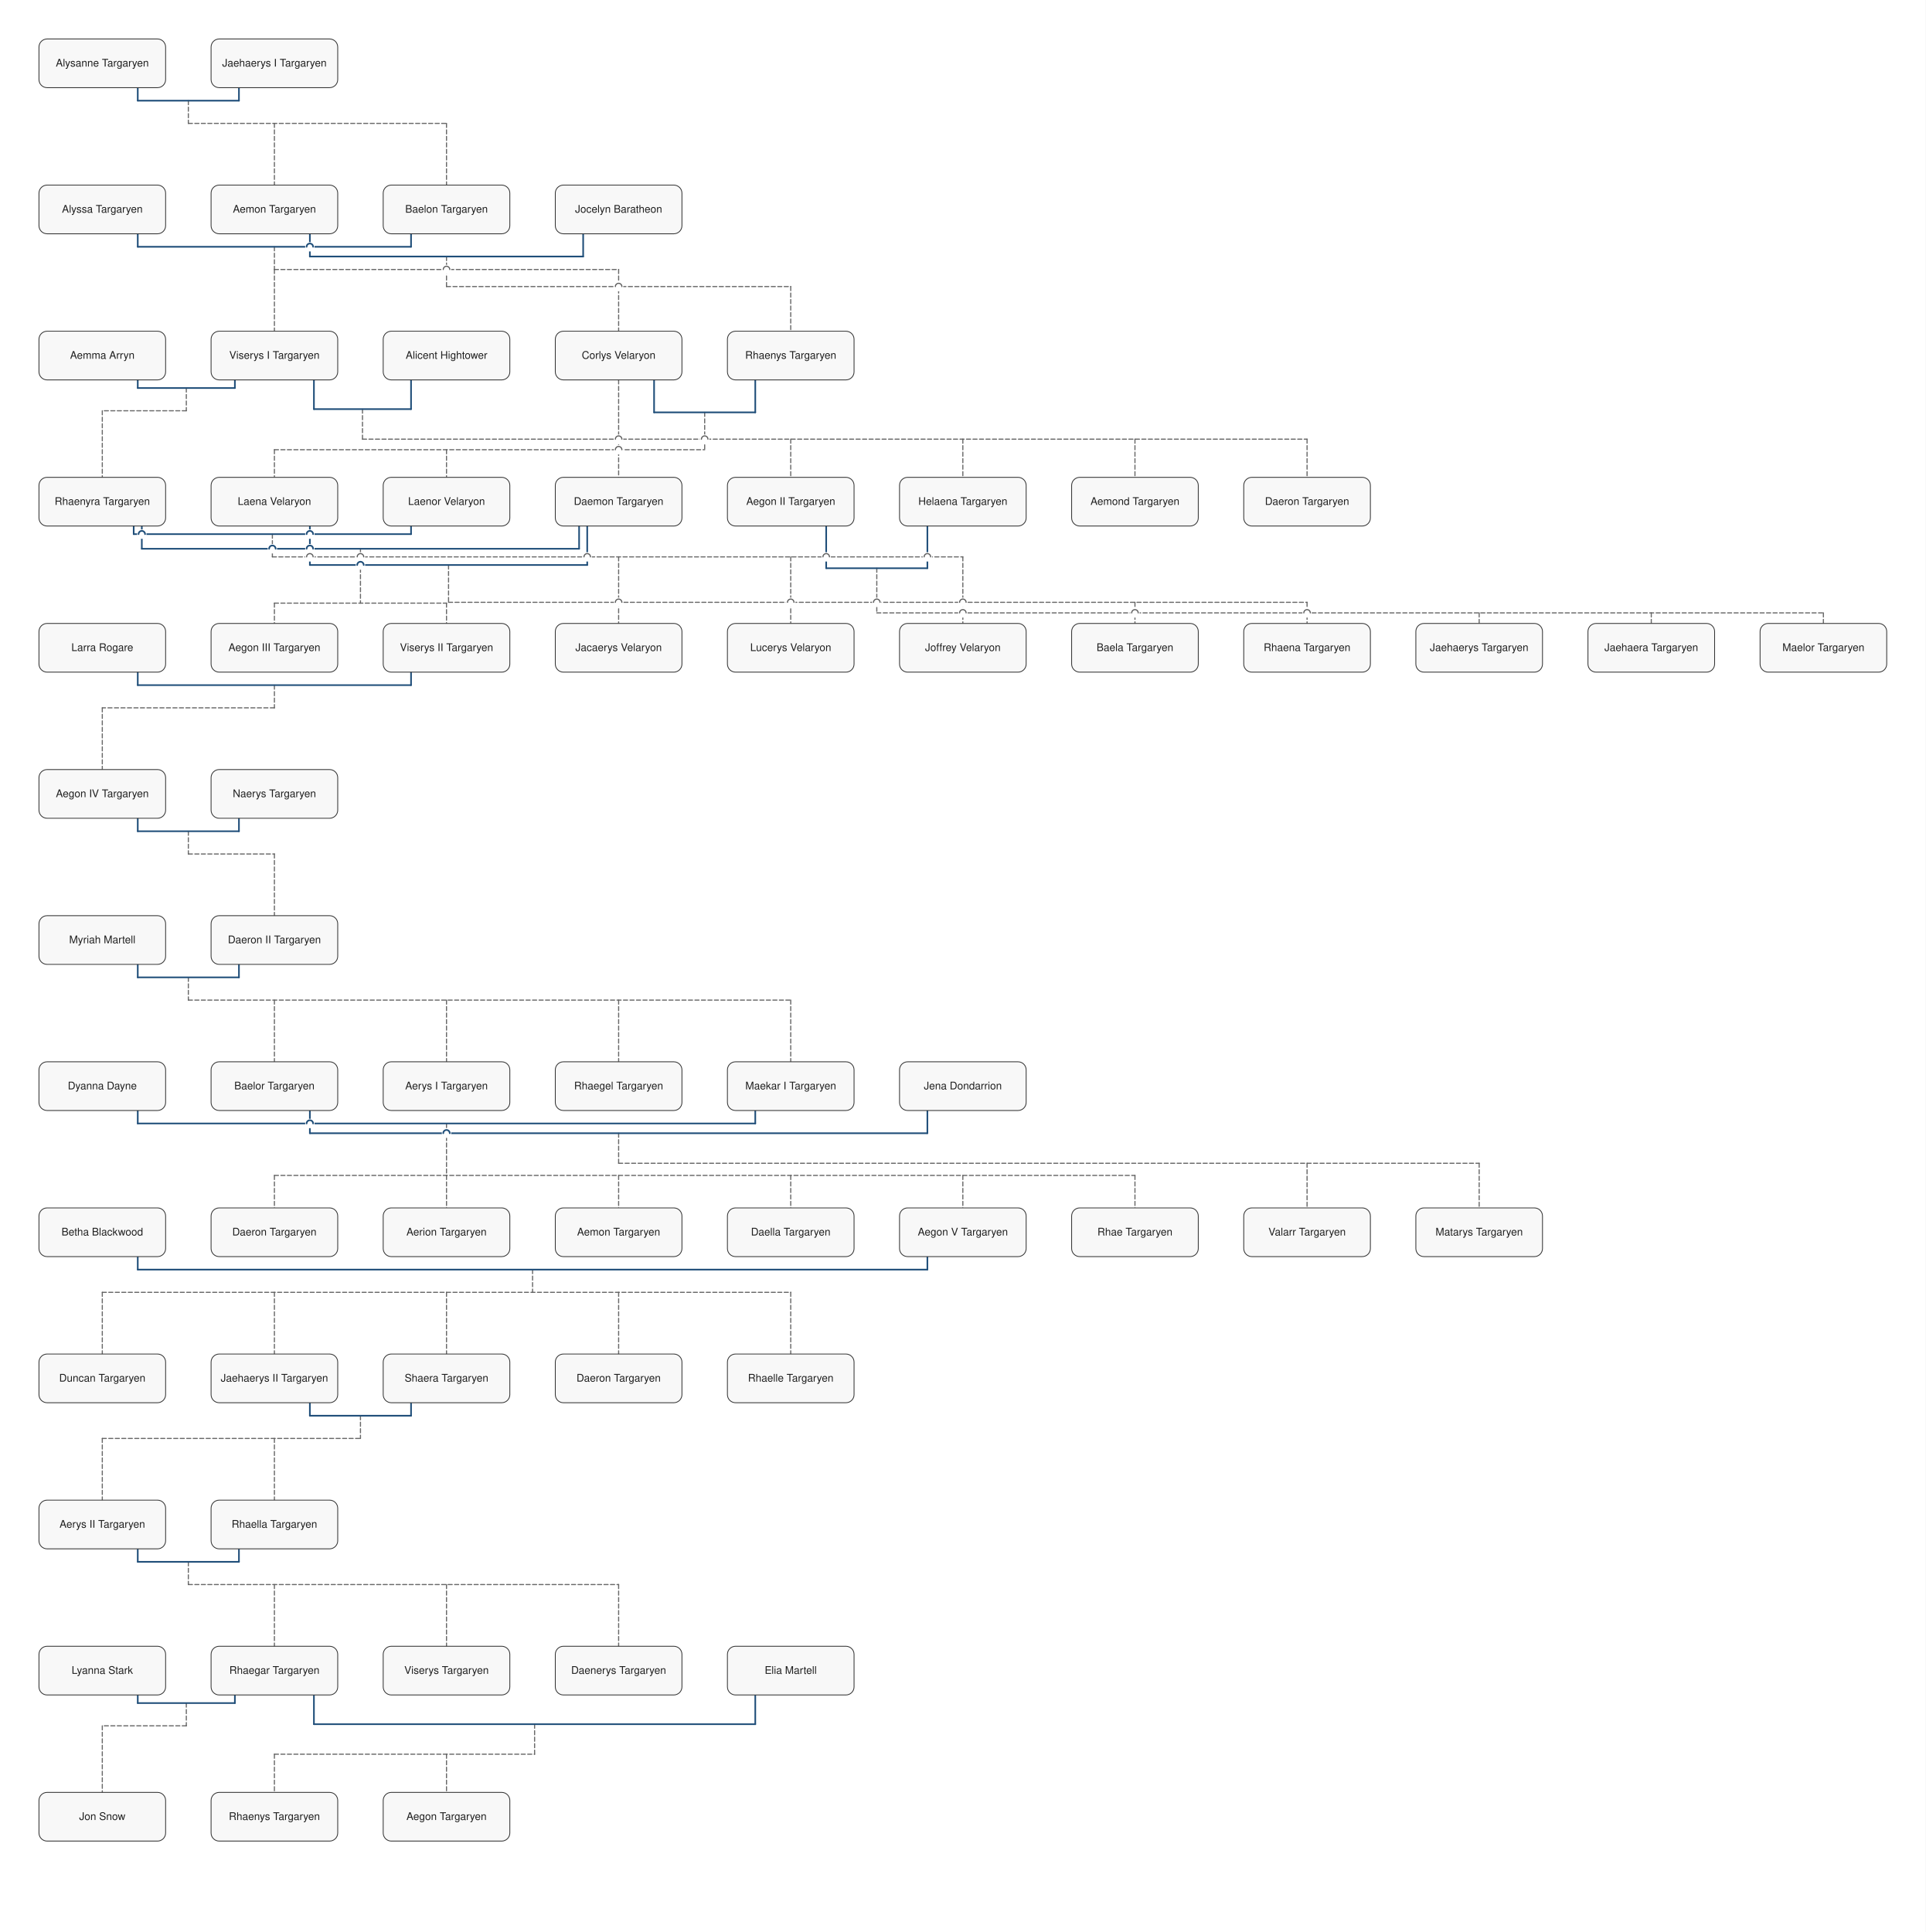
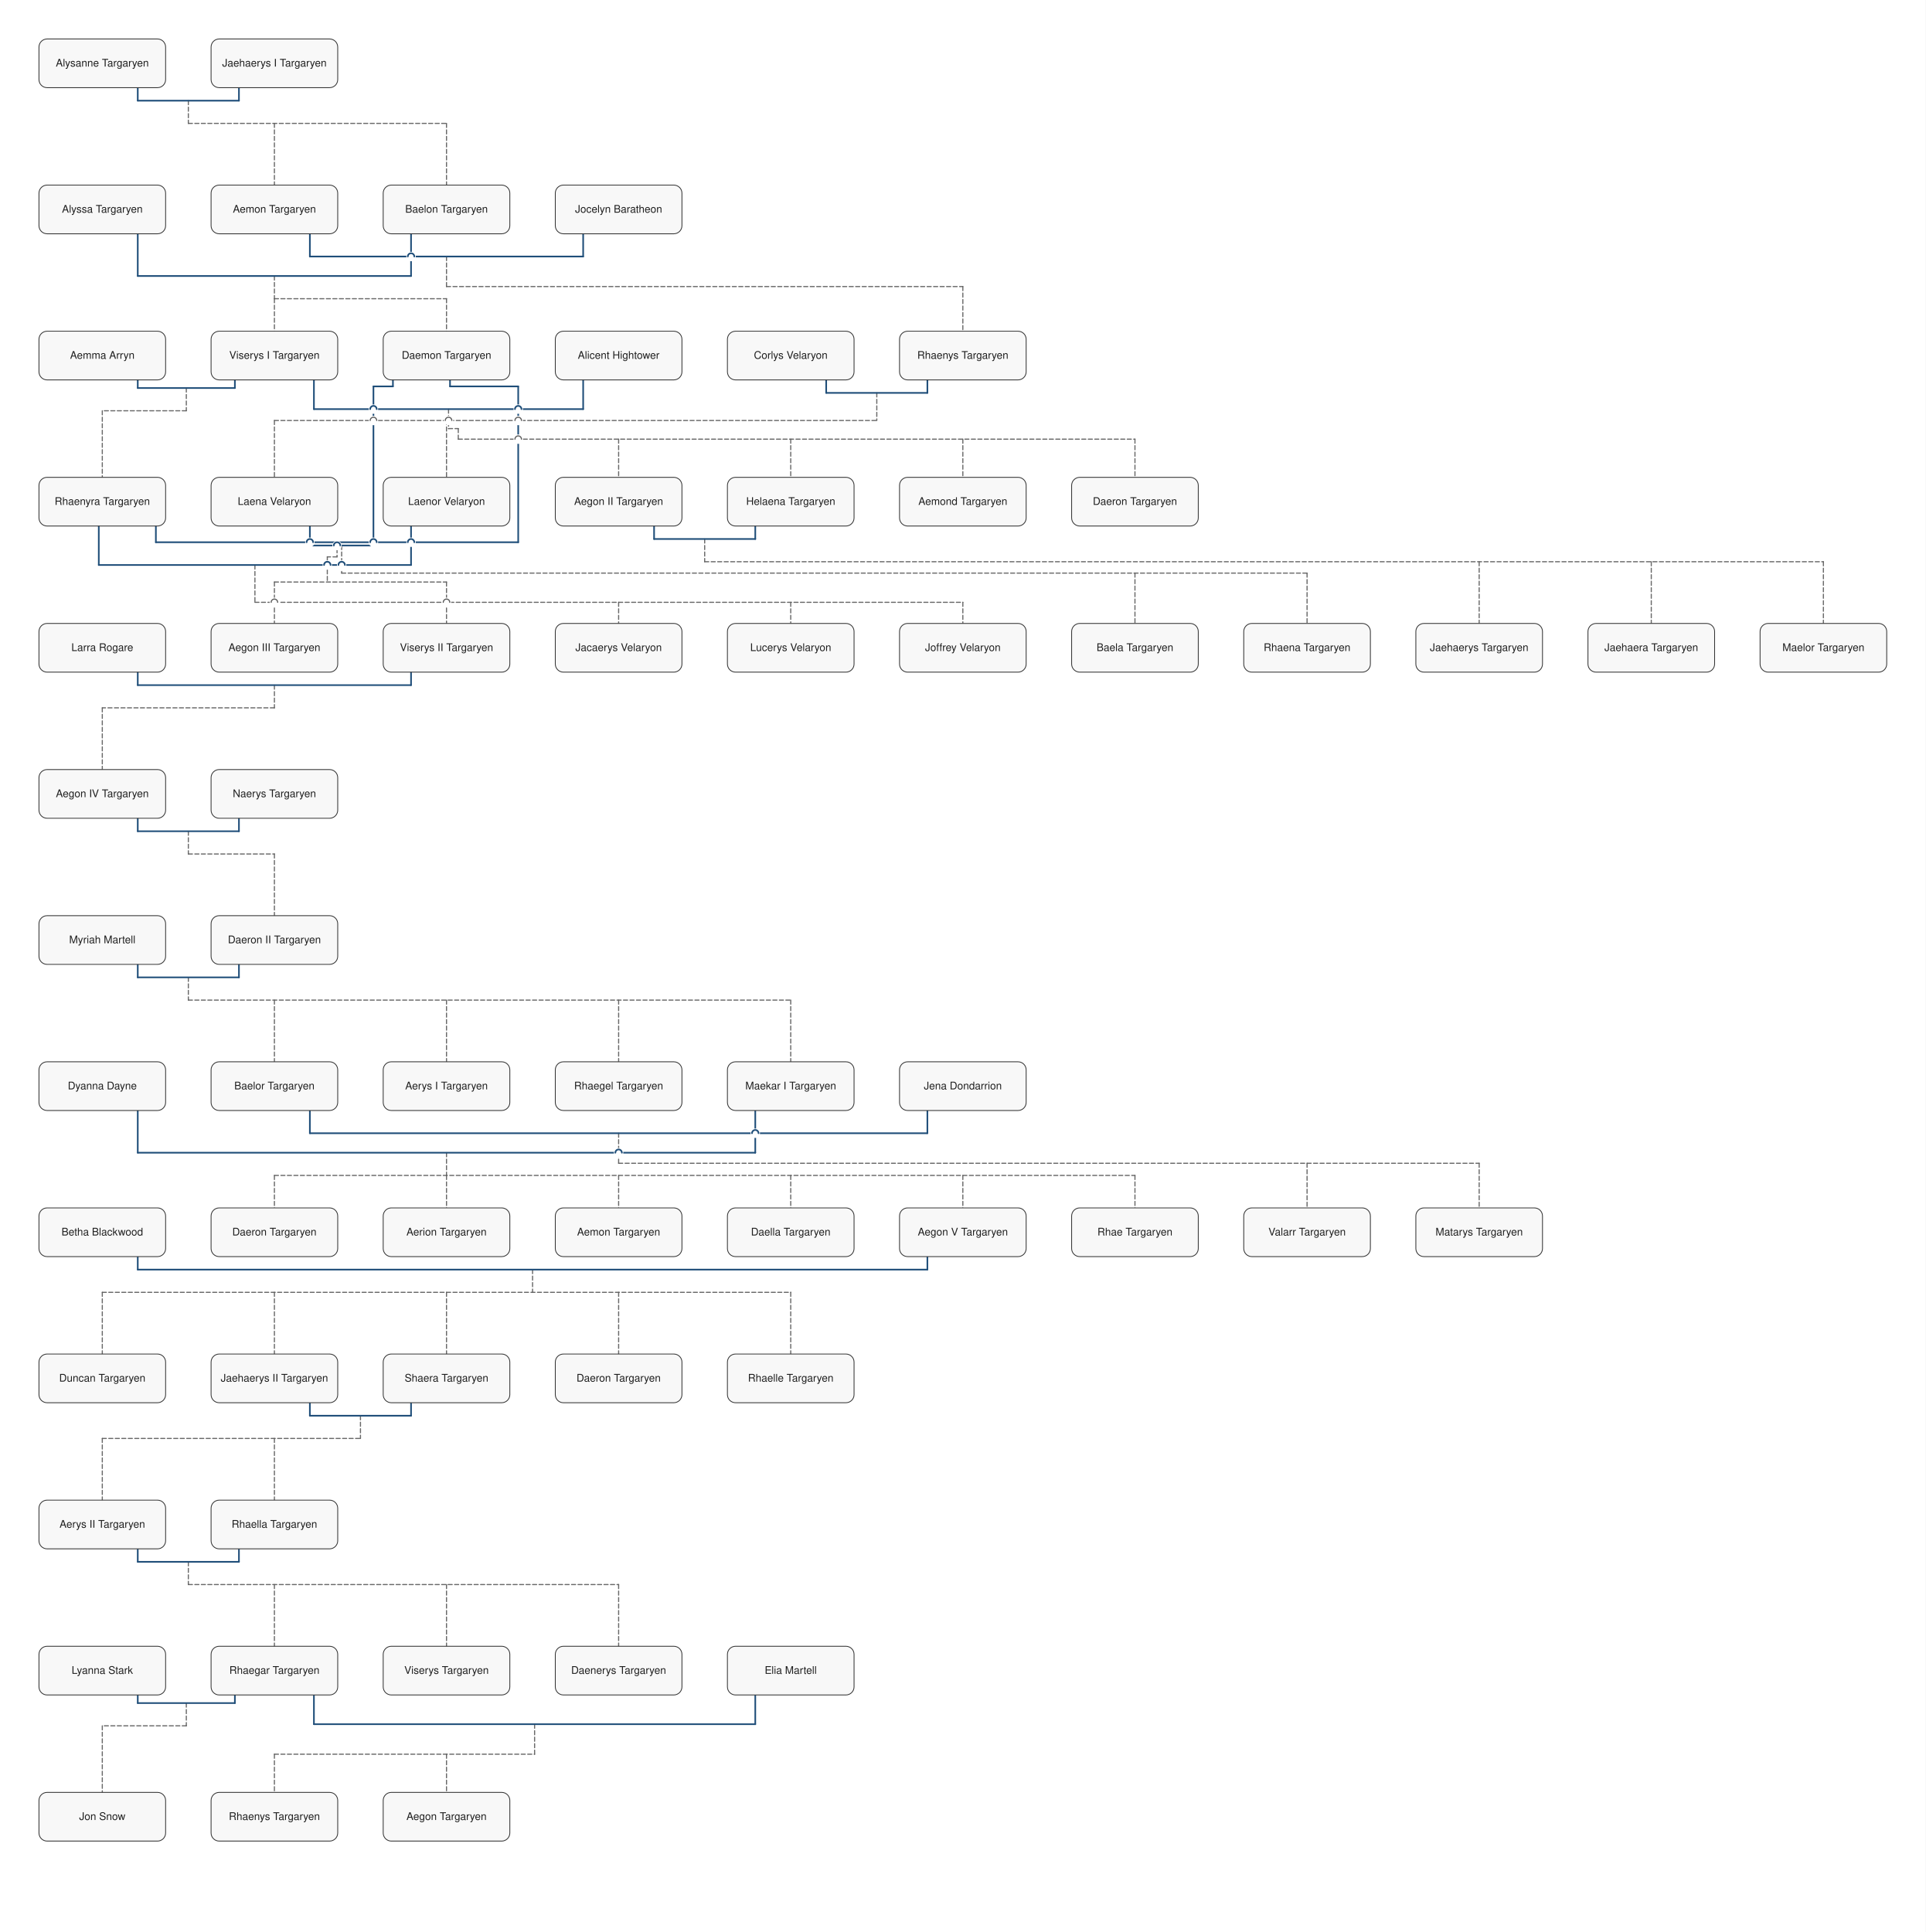
<svg xmlns="http://www.w3.org/2000/svg" width="2372" height="2380" viewBox="0 0 2372 2380" shape-rendering="geometricPrecision">
  <rect x="0" y="0" width="2372" height="2380" fill="#ffffff" />
  <g id="child-edge-halos" stroke="#ffffff" stroke-width="4.2" fill="none" stroke-linecap="round" stroke-linejoin="round">
    <line x1="550.00" y1="316.00" x2="550.00" y2="353.00" />
-     <line x1="550.00" y1="353.00" x2="974.00" y2="353.00" />
-     <line x1="974.00" y1="353.00" x2="974.00" y2="408.00" />
-     <line x1="338.00" y1="304.00" x2="338.00" y2="332.00" />
-     <line x1="338.00" y1="332.00" x2="762.00" y2="332.00" />
-     <line x1="338.00" y1="332.00" x2="338.00" y2="408.00" />
-     <line x1="762.00" y1="332.00" x2="762.00" y2="588.00" />
+     <line x1="550.00" y1="353.00" x2="1186.00" y2="353.00" />
+     <line x1="1186.00" y1="353.00" x2="1186.00" y2="408.00" />
+     <line x1="338.00" y1="340.00" x2="338.00" y2="368.00" />
+     <line x1="338.00" y1="368.00" x2="550.00" y2="368.00" />
+     <line x1="338.00" y1="368.00" x2="338.00" y2="408.00" />
+     <line x1="550.00" y1="368.00" x2="550.00" y2="408.00" />
    <line x1="232.00" y1="124.00" x2="232.00" y2="152.00" />
    <line x1="232.00" y1="152.00" x2="550.00" y2="152.00" />
    <line x1="338.00" y1="152.00" x2="338.00" y2="228.00" />
    <line x1="550.00" y1="152.00" x2="550.00" y2="228.00" />
-     <line x1="868.00" y1="508.00" x2="868.00" y2="554.00" />
-     <line x1="338.00" y1="554.00" x2="868.00" y2="554.00" />
-     <line x1="338.00" y1="554.00" x2="338.00" y2="588.00" />
-     <line x1="550.00" y1="554.00" x2="550.00" y2="588.00" />
+     <line x1="1080.00" y1="484.00" x2="1080.00" y2="518.00" />
+     <line x1="338.00" y1="518.00" x2="1080.00" y2="518.00" />
+     <line x1="338.00" y1="518.00" x2="338.00" y2="588.00" />
+     <line x1="550.00" y1="518.00" x2="550.00" y2="588.00" />
    <line x1="232.00" y1="1024.00" x2="232.00" y2="1052.00" />
    <line x1="232.00" y1="1052.00" x2="338.00" y2="1052.00" />
    <line x1="338.00" y1="1052.00" x2="338.00" y2="1128.00" />
-     <line x1="1080.00" y1="700.00" x2="1080.00" y2="755.00" />
-     <line x1="1080.00" y1="755.00" x2="2246.00" y2="755.00" />
-     <line x1="1822.00" y1="755.00" x2="1822.00" y2="768.00" />
-     <line x1="2034.00" y1="755.00" x2="2034.00" y2="768.00" />
-     <line x1="2246.00" y1="755.00" x2="2246.00" y2="768.00" />
-     <line x1="552.50" y1="696.00" x2="552.50" y2="742.00" />
-     <line x1="552.50" y1="742.00" x2="1610.00" y2="742.00" />
-     <line x1="1398.00" y1="742.00" x2="1398.00" y2="768.00" />
-     <line x1="1610.00" y1="742.00" x2="1610.00" y2="768.00" />
-     <line x1="444.00" y1="676.00" x2="444.00" y2="743.00" />
-     <line x1="338.00" y1="743.00" x2="550.00" y2="743.00" />
-     <line x1="338.00" y1="743.00" x2="338.00" y2="768.00" />
-     <line x1="550.00" y1="743.00" x2="550.00" y2="768.00" />
-     <line x1="335.50" y1="658.00" x2="335.50" y2="686.00" />
-     <line x1="335.50" y1="686.00" x2="1186.00" y2="686.00" />
-     <line x1="762.00" y1="686.00" x2="762.00" y2="768.00" />
-     <line x1="974.00" y1="686.00" x2="974.00" y2="768.00" />
-     <line x1="1186.00" y1="686.00" x2="1186.00" y2="768.00" />
+     <line x1="868.00" y1="664.00" x2="868.00" y2="692.00" />
+     <line x1="868.00" y1="692.00" x2="2246.00" y2="692.00" />
+     <line x1="1822.00" y1="692.00" x2="1822.00" y2="768.00" />
+     <line x1="2034.00" y1="692.00" x2="2034.00" y2="768.00" />
+     <line x1="2246.00" y1="692.00" x2="2246.00" y2="768.00" />
+     <line x1="420.84" y1="672.00" x2="420.84" y2="706.00" />
+     <line x1="420.84" y1="706.00" x2="1610.00" y2="706.00" />
+     <line x1="1398.00" y1="706.00" x2="1398.00" y2="768.00" />
+     <line x1="1610.00" y1="706.00" x2="1610.00" y2="768.00" />
+     <line x1="415.16" y1="668.00" x2="415.16" y2="686.00" />
+     <line x1="415.16" y1="686.00" x2="403.16" y2="686.00" />
+     <line x1="403.16" y1="686.00" x2="403.16" y2="717.00" />
+     <line x1="338.00" y1="717.00" x2="550.00" y2="717.00" />
+     <line x1="338.00" y1="717.00" x2="338.00" y2="768.00" />
+     <line x1="550.00" y1="717.00" x2="550.00" y2="768.00" />
+     <line x1="314.00" y1="696.00" x2="314.00" y2="742.00" />
+     <line x1="314.00" y1="742.00" x2="1186.00" y2="742.00" />
+     <line x1="762.00" y1="742.00" x2="762.00" y2="768.00" />
+     <line x1="974.00" y1="742.00" x2="974.00" y2="768.00" />
+     <line x1="1186.00" y1="742.00" x2="1186.00" y2="768.00" />
    <line x1="338.00" y1="844.00" x2="338.00" y2="872.00" />
    <line x1="338.00" y1="872.00" x2="126.00" y2="872.00" />
    <line x1="126.00" y1="872.00" x2="126.00" y2="948.00" />
    <line x1="229.50" y1="478.00" x2="229.50" y2="506.00" />
    <line x1="229.50" y1="506.00" x2="126.00" y2="506.00" />
    <line x1="126.00" y1="506.00" x2="126.00" y2="588.00" />
-     <line x1="446.50" y1="504.00" x2="446.50" y2="541.00" />
-     <line x1="446.50" y1="541.00" x2="1610.00" y2="541.00" />
+     <line x1="552.50" y1="504.00" x2="552.50" y2="528.00" />
+     <line x1="552.50" y1="528.00" x2="564.50" y2="528.00" />
+     <line x1="564.50" y1="528.00" x2="564.50" y2="541.00" />
+     <line x1="564.50" y1="541.00" x2="1398.00" y2="541.00" />
+     <line x1="762.00" y1="541.00" x2="762.00" y2="588.00" />
    <line x1="974.00" y1="541.00" x2="974.00" y2="588.00" />
    <line x1="1186.00" y1="541.00" x2="1186.00" y2="588.00" />
    <line x1="1398.00" y1="541.00" x2="1398.00" y2="588.00" />
-     <line x1="1610.00" y1="541.00" x2="1610.00" y2="588.00" />
    <line x1="656.00" y1="1564.00" x2="656.00" y2="1592.00" />
    <line x1="126.00" y1="1592.00" x2="974.00" y2="1592.00" />
    <line x1="126.00" y1="1592.00" x2="126.00" y2="1668.00" />
    <line x1="338.00" y1="1592.00" x2="338.00" y2="1668.00" />
    <line x1="550.00" y1="1592.00" x2="550.00" y2="1668.00" />
    <line x1="762.00" y1="1592.00" x2="762.00" y2="1668.00" />
    <line x1="974.00" y1="1592.00" x2="974.00" y2="1668.00" />
    <line x1="762.00" y1="1396.00" x2="762.00" y2="1433.00" />
    <line x1="762.00" y1="1433.00" x2="1822.00" y2="1433.00" />
    <line x1="1610.00" y1="1433.00" x2="1610.00" y2="1488.00" />
    <line x1="1822.00" y1="1433.00" x2="1822.00" y2="1488.00" />
    <line x1="232.00" y1="1204.00" x2="232.00" y2="1232.00" />
    <line x1="232.00" y1="1232.00" x2="974.00" y2="1232.00" />
    <line x1="338.00" y1="1232.00" x2="338.00" y2="1308.00" />
    <line x1="550.00" y1="1232.00" x2="550.00" y2="1308.00" />
    <line x1="762.00" y1="1232.00" x2="762.00" y2="1308.00" />
    <line x1="974.00" y1="1232.00" x2="974.00" y2="1308.00" />
-     <line x1="550.00" y1="1384.00" x2="550.00" y2="1448.00" />
+     <line x1="550.00" y1="1420.00" x2="550.00" y2="1448.00" />
    <line x1="338.00" y1="1448.00" x2="1398.00" y2="1448.00" />
    <line x1="338.00" y1="1448.00" x2="338.00" y2="1488.00" />
    <line x1="550.00" y1="1448.00" x2="550.00" y2="1488.00" />
    <line x1="762.00" y1="1448.00" x2="762.00" y2="1488.00" />
    <line x1="974.00" y1="1448.00" x2="974.00" y2="1488.00" />
    <line x1="1186.00" y1="1448.00" x2="1186.00" y2="1488.00" />
    <line x1="1398.00" y1="1448.00" x2="1398.00" y2="1488.00" />
    <line x1="232.00" y1="1924.00" x2="232.00" y2="1952.00" />
    <line x1="232.00" y1="1952.00" x2="762.00" y2="1952.00" />
    <line x1="338.00" y1="1952.00" x2="338.00" y2="2028.00" />
    <line x1="550.00" y1="1952.00" x2="550.00" y2="2028.00" />
    <line x1="762.00" y1="1952.00" x2="762.00" y2="2028.00" />
    <line x1="444.00" y1="1744.00" x2="444.00" y2="1772.00" />
    <line x1="126.00" y1="1772.00" x2="444.00" y2="1772.00" />
    <line x1="126.00" y1="1772.00" x2="126.00" y2="1848.00" />
    <line x1="338.00" y1="1772.00" x2="338.00" y2="1848.00" />
    <line x1="658.50" y1="2124.00" x2="658.50" y2="2161.00" />
    <line x1="338.00" y1="2161.00" x2="658.50" y2="2161.00" />
    <line x1="338.00" y1="2161.00" x2="338.00" y2="2208.00" />
    <line x1="550.00" y1="2161.00" x2="550.00" y2="2208.00" />
    <line x1="229.50" y1="2098.00" x2="229.50" y2="2126.00" />
    <line x1="229.50" y1="2126.00" x2="126.00" y2="2126.00" />
    <line x1="126.00" y1="2126.00" x2="126.00" y2="2208.00" />
  </g>
  <g id="child-edges" stroke="#5d5d5d" stroke-width="1.4" stroke-dasharray="5 3" fill="none" stroke-linecap="round" stroke-linejoin="round" stroke-opacity="0.92">
    <line x1="550.00" y1="316.00" x2="550.00" y2="353.00" />
-     <line x1="550.00" y1="353.00" x2="974.00" y2="353.00" />
-     <line x1="974.00" y1="353.00" x2="974.00" y2="408.00" />
-     <line x1="338.00" y1="304.00" x2="338.00" y2="332.00" />
-     <line x1="338.00" y1="332.00" x2="762.00" y2="332.00" />
-     <line x1="338.00" y1="332.00" x2="338.00" y2="408.00" />
-     <line x1="762.00" y1="332.00" x2="762.00" y2="588.00" />
+     <line x1="550.00" y1="353.00" x2="1186.00" y2="353.00" />
+     <line x1="1186.00" y1="353.00" x2="1186.00" y2="408.00" />
+     <line x1="338.00" y1="340.00" x2="338.00" y2="368.00" />
+     <line x1="338.00" y1="368.00" x2="550.00" y2="368.00" />
+     <line x1="338.00" y1="368.00" x2="338.00" y2="408.00" />
+     <line x1="550.00" y1="368.00" x2="550.00" y2="408.00" />
    <line x1="232.00" y1="124.00" x2="232.00" y2="152.00" />
    <line x1="232.00" y1="152.00" x2="550.00" y2="152.00" />
    <line x1="338.00" y1="152.00" x2="338.00" y2="228.00" />
    <line x1="550.00" y1="152.00" x2="550.00" y2="228.00" />
-     <line x1="868.00" y1="508.00" x2="868.00" y2="554.00" />
-     <line x1="338.00" y1="554.00" x2="868.00" y2="554.00" />
-     <line x1="338.00" y1="554.00" x2="338.00" y2="588.00" />
-     <line x1="550.00" y1="554.00" x2="550.00" y2="588.00" />
+     <line x1="1080.00" y1="484.00" x2="1080.00" y2="518.00" />
+     <line x1="338.00" y1="518.00" x2="1080.00" y2="518.00" />
+     <line x1="338.00" y1="518.00" x2="338.00" y2="588.00" />
+     <line x1="550.00" y1="518.00" x2="550.00" y2="588.00" />
    <line x1="232.00" y1="1024.00" x2="232.00" y2="1052.00" />
    <line x1="232.00" y1="1052.00" x2="338.00" y2="1052.00" />
    <line x1="338.00" y1="1052.00" x2="338.00" y2="1128.00" />
-     <line x1="1080.00" y1="700.00" x2="1080.00" y2="755.00" />
-     <line x1="1080.00" y1="755.00" x2="2246.00" y2="755.00" />
-     <line x1="1822.00" y1="755.00" x2="1822.00" y2="768.00" />
-     <line x1="2034.00" y1="755.00" x2="2034.00" y2="768.00" />
-     <line x1="2246.00" y1="755.00" x2="2246.00" y2="768.00" />
-     <line x1="552.50" y1="696.00" x2="552.50" y2="742.00" />
-     <line x1="552.50" y1="742.00" x2="1610.00" y2="742.00" />
-     <line x1="1398.00" y1="742.00" x2="1398.00" y2="768.00" />
-     <line x1="1610.00" y1="742.00" x2="1610.00" y2="768.00" />
-     <line x1="444.00" y1="676.00" x2="444.00" y2="743.00" />
-     <line x1="338.00" y1="743.00" x2="550.00" y2="743.00" />
-     <line x1="338.00" y1="743.00" x2="338.00" y2="768.00" />
-     <line x1="550.00" y1="743.00" x2="550.00" y2="768.00" />
-     <line x1="335.50" y1="658.00" x2="335.50" y2="686.00" />
-     <line x1="335.50" y1="686.00" x2="1186.00" y2="686.00" />
-     <line x1="762.00" y1="686.00" x2="762.00" y2="768.00" />
-     <line x1="974.00" y1="686.00" x2="974.00" y2="768.00" />
-     <line x1="1186.00" y1="686.00" x2="1186.00" y2="768.00" />
+     <line x1="868.00" y1="664.00" x2="868.00" y2="692.00" />
+     <line x1="868.00" y1="692.00" x2="2246.00" y2="692.00" />
+     <line x1="1822.00" y1="692.00" x2="1822.00" y2="768.00" />
+     <line x1="2034.00" y1="692.00" x2="2034.00" y2="768.00" />
+     <line x1="2246.00" y1="692.00" x2="2246.00" y2="768.00" />
+     <line x1="420.84" y1="672.00" x2="420.84" y2="706.00" />
+     <line x1="420.84" y1="706.00" x2="1610.00" y2="706.00" />
+     <line x1="1398.00" y1="706.00" x2="1398.00" y2="768.00" />
+     <line x1="1610.00" y1="706.00" x2="1610.00" y2="768.00" />
+     <line x1="415.16" y1="668.00" x2="415.16" y2="686.00" />
+     <line x1="415.16" y1="686.00" x2="403.16" y2="686.00" />
+     <line x1="403.16" y1="686.00" x2="403.16" y2="717.00" />
+     <line x1="338.00" y1="717.00" x2="550.00" y2="717.00" />
+     <line x1="338.00" y1="717.00" x2="338.00" y2="768.00" />
+     <line x1="550.00" y1="717.00" x2="550.00" y2="768.00" />
+     <line x1="314.00" y1="696.00" x2="314.00" y2="742.00" />
+     <line x1="314.00" y1="742.00" x2="1186.00" y2="742.00" />
+     <line x1="762.00" y1="742.00" x2="762.00" y2="768.00" />
+     <line x1="974.00" y1="742.00" x2="974.00" y2="768.00" />
+     <line x1="1186.00" y1="742.00" x2="1186.00" y2="768.00" />
    <line x1="338.00" y1="844.00" x2="338.00" y2="872.00" />
    <line x1="338.00" y1="872.00" x2="126.00" y2="872.00" />
    <line x1="126.00" y1="872.00" x2="126.00" y2="948.00" />
    <line x1="229.50" y1="478.00" x2="229.50" y2="506.00" />
    <line x1="229.50" y1="506.00" x2="126.00" y2="506.00" />
    <line x1="126.00" y1="506.00" x2="126.00" y2="588.00" />
-     <line x1="446.50" y1="504.00" x2="446.50" y2="541.00" />
-     <line x1="446.50" y1="541.00" x2="1610.00" y2="541.00" />
+     <line x1="552.50" y1="504.00" x2="552.50" y2="528.00" />
+     <line x1="552.50" y1="528.00" x2="564.50" y2="528.00" />
+     <line x1="564.50" y1="528.00" x2="564.50" y2="541.00" />
+     <line x1="564.50" y1="541.00" x2="1398.00" y2="541.00" />
+     <line x1="762.00" y1="541.00" x2="762.00" y2="588.00" />
    <line x1="974.00" y1="541.00" x2="974.00" y2="588.00" />
    <line x1="1186.00" y1="541.00" x2="1186.00" y2="588.00" />
    <line x1="1398.00" y1="541.00" x2="1398.00" y2="588.00" />
-     <line x1="1610.00" y1="541.00" x2="1610.00" y2="588.00" />
    <line x1="656.00" y1="1564.00" x2="656.00" y2="1592.00" />
    <line x1="126.00" y1="1592.00" x2="974.00" y2="1592.00" />
    <line x1="126.00" y1="1592.00" x2="126.00" y2="1668.00" />
    <line x1="338.00" y1="1592.00" x2="338.00" y2="1668.00" />
    <line x1="550.00" y1="1592.00" x2="550.00" y2="1668.00" />
    <line x1="762.00" y1="1592.00" x2="762.00" y2="1668.00" />
    <line x1="974.00" y1="1592.00" x2="974.00" y2="1668.00" />
    <line x1="762.00" y1="1396.00" x2="762.00" y2="1433.00" />
    <line x1="762.00" y1="1433.00" x2="1822.00" y2="1433.00" />
    <line x1="1610.00" y1="1433.00" x2="1610.00" y2="1488.00" />
    <line x1="1822.00" y1="1433.00" x2="1822.00" y2="1488.00" />
    <line x1="232.00" y1="1204.00" x2="232.00" y2="1232.00" />
    <line x1="232.00" y1="1232.00" x2="974.00" y2="1232.00" />
    <line x1="338.00" y1="1232.00" x2="338.00" y2="1308.00" />
    <line x1="550.00" y1="1232.00" x2="550.00" y2="1308.00" />
    <line x1="762.00" y1="1232.00" x2="762.00" y2="1308.00" />
    <line x1="974.00" y1="1232.00" x2="974.00" y2="1308.00" />
-     <line x1="550.00" y1="1384.00" x2="550.00" y2="1448.00" />
+     <line x1="550.00" y1="1420.00" x2="550.00" y2="1448.00" />
    <line x1="338.00" y1="1448.00" x2="1398.00" y2="1448.00" />
    <line x1="338.00" y1="1448.00" x2="338.00" y2="1488.00" />
    <line x1="550.00" y1="1448.00" x2="550.00" y2="1488.00" />
    <line x1="762.00" y1="1448.00" x2="762.00" y2="1488.00" />
    <line x1="974.00" y1="1448.00" x2="974.00" y2="1488.00" />
    <line x1="1186.00" y1="1448.00" x2="1186.00" y2="1488.00" />
    <line x1="1398.00" y1="1448.00" x2="1398.00" y2="1488.00" />
    <line x1="232.00" y1="1924.00" x2="232.00" y2="1952.00" />
    <line x1="232.00" y1="1952.00" x2="762.00" y2="1952.00" />
    <line x1="338.00" y1="1952.00" x2="338.00" y2="2028.00" />
    <line x1="550.00" y1="1952.00" x2="550.00" y2="2028.00" />
    <line x1="762.00" y1="1952.00" x2="762.00" y2="2028.00" />
    <line x1="444.00" y1="1744.00" x2="444.00" y2="1772.00" />
    <line x1="126.00" y1="1772.00" x2="444.00" y2="1772.00" />
    <line x1="126.00" y1="1772.00" x2="126.00" y2="1848.00" />
    <line x1="338.00" y1="1772.00" x2="338.00" y2="1848.00" />
    <line x1="658.50" y1="2124.00" x2="658.50" y2="2161.00" />
    <line x1="338.00" y1="2161.00" x2="658.50" y2="2161.00" />
    <line x1="338.00" y1="2161.00" x2="338.00" y2="2208.00" />
    <line x1="550.00" y1="2161.00" x2="550.00" y2="2208.00" />
    <line x1="229.50" y1="2098.00" x2="229.50" y2="2126.00" />
    <line x1="229.50" y1="2126.00" x2="126.00" y2="2126.00" />
    <line x1="126.00" y1="2126.00" x2="126.00" y2="2208.00" />
  </g>
  <g id="spouse-edges" stroke="#1f4e79" stroke-width="2.0" fill="none" stroke-linecap="round" stroke-linejoin="round">
    <line x1="381.68" y1="288.00" x2="381.68" y2="316.00" />
    <line x1="718.32" y1="288.00" x2="718.32" y2="316.00" />
    <line x1="381.68" y1="316.00" x2="718.32" y2="316.00" />
-     <line x1="169.68" y1="288.00" x2="169.68" y2="304.00" />
-     <line x1="506.32" y1="288.00" x2="506.32" y2="304.00" />
-     <line x1="169.68" y1="304.00" x2="506.32" y2="304.00" />
+     <line x1="169.68" y1="288.00" x2="169.68" y2="340.00" />
+     <line x1="506.32" y1="288.00" x2="506.32" y2="340.00" />
+     <line x1="169.68" y1="340.00" x2="506.32" y2="340.00" />
    <line x1="169.68" y1="108.00" x2="169.68" y2="124.00" />
    <line x1="294.32" y1="108.00" x2="294.32" y2="124.00" />
    <line x1="169.68" y1="124.00" x2="294.32" y2="124.00" />
-     <line x1="805.68" y1="468.00" x2="805.68" y2="508.00" />
-     <line x1="930.32" y1="468.00" x2="930.32" y2="508.00" />
-     <line x1="805.68" y1="508.00" x2="930.32" y2="508.00" />
+     <line x1="1017.68" y1="468.00" x2="1017.68" y2="484.00" />
+     <line x1="1142.32" y1="468.00" x2="1142.32" y2="484.00" />
+     <line x1="1017.68" y1="484.00" x2="1142.32" y2="484.00" />
    <line x1="169.68" y1="1008.00" x2="169.68" y2="1024.00" />
    <line x1="294.32" y1="1008.00" x2="294.32" y2="1024.00" />
    <line x1="169.68" y1="1024.00" x2="294.32" y2="1024.00" />
-     <line x1="1017.68" y1="648.00" x2="1017.68" y2="700.00" />
-     <line x1="1142.32" y1="648.00" x2="1142.32" y2="700.00" />
-     <line x1="1017.68" y1="700.00" x2="1142.32" y2="700.00" />
-     <line x1="381.68" y1="648.00" x2="381.68" y2="696.00" />
-     <line x1="723.32" y1="648.00" x2="723.32" y2="696.00" />
-     <line x1="381.68" y1="696.00" x2="723.32" y2="696.00" />
-     <line x1="174.68" y1="648.00" x2="174.68" y2="676.00" />
-     <line x1="713.32" y1="648.00" x2="713.32" y2="676.00" />
-     <line x1="174.68" y1="676.00" x2="713.32" y2="676.00" />
-     <line x1="164.68" y1="648.00" x2="164.68" y2="658.00" />
-     <line x1="506.32" y1="648.00" x2="506.32" y2="658.00" />
-     <line x1="164.68" y1="658.00" x2="506.32" y2="658.00" />
+     <line x1="805.68" y1="648.00" x2="805.68" y2="664.00" />
+     <line x1="930.32" y1="648.00" x2="930.32" y2="664.00" />
+     <line x1="805.68" y1="664.00" x2="930.32" y2="664.00" />
+     <line x1="381.68" y1="648.00" x2="381.68" y2="672.00" />
+     <line x1="484.00" y1="468.00" x2="484.00" y2="476.00" />
+     <line x1="484.00" y1="476.00" x2="460.00" y2="476.00" />
+     <line x1="460.00" y1="476.00" x2="460.00" y2="672.00" />
+     <line x1="381.68" y1="672.00" x2="460.00" y2="672.00" />
+     <line x1="192.00" y1="648.00" x2="192.00" y2="668.00" />
+     <line x1="554.32" y1="468.00" x2="554.32" y2="476.00" />
+     <line x1="554.32" y1="476.00" x2="638.32" y2="476.00" />
+     <line x1="638.32" y1="476.00" x2="638.32" y2="668.00" />
+     <line x1="192.00" y1="668.00" x2="638.32" y2="668.00" />
+     <line x1="121.68" y1="648.00" x2="121.68" y2="696.00" />
+     <line x1="506.32" y1="648.00" x2="506.32" y2="696.00" />
+     <line x1="121.68" y1="696.00" x2="506.32" y2="696.00" />
    <line x1="169.68" y1="828.00" x2="169.68" y2="844.00" />
    <line x1="506.32" y1="828.00" x2="506.32" y2="844.00" />
    <line x1="169.68" y1="844.00" x2="506.32" y2="844.00" />
    <line x1="169.68" y1="468.00" x2="169.68" y2="478.00" />
    <line x1="289.32" y1="468.00" x2="289.32" y2="478.00" />
    <line x1="169.68" y1="478.00" x2="289.32" y2="478.00" />
    <line x1="386.68" y1="468.00" x2="386.68" y2="504.00" />
-     <line x1="506.32" y1="468.00" x2="506.32" y2="504.00" />
-     <line x1="386.68" y1="504.00" x2="506.32" y2="504.00" />
+     <line x1="718.32" y1="468.00" x2="718.32" y2="504.00" />
+     <line x1="386.68" y1="504.00" x2="718.32" y2="504.00" />
    <line x1="169.68" y1="1548.00" x2="169.68" y2="1564.00" />
    <line x1="1142.32" y1="1548.00" x2="1142.32" y2="1564.00" />
    <line x1="169.68" y1="1564.00" x2="1142.32" y2="1564.00" />
    <line x1="381.68" y1="1368.00" x2="381.68" y2="1396.00" />
    <line x1="1142.32" y1="1368.00" x2="1142.32" y2="1396.00" />
    <line x1="381.68" y1="1396.00" x2="1142.32" y2="1396.00" />
    <line x1="169.68" y1="1188.00" x2="169.68" y2="1204.00" />
    <line x1="294.32" y1="1188.00" x2="294.32" y2="1204.00" />
    <line x1="169.68" y1="1204.00" x2="294.32" y2="1204.00" />
-     <line x1="169.68" y1="1368.00" x2="169.68" y2="1384.00" />
-     <line x1="930.32" y1="1368.00" x2="930.32" y2="1384.00" />
-     <line x1="169.68" y1="1384.00" x2="930.32" y2="1384.00" />
+     <line x1="169.68" y1="1368.00" x2="169.68" y2="1420.00" />
+     <line x1="930.32" y1="1368.00" x2="930.32" y2="1420.00" />
+     <line x1="169.68" y1="1420.00" x2="930.32" y2="1420.00" />
    <line x1="169.68" y1="1908.00" x2="169.68" y2="1924.00" />
    <line x1="294.32" y1="1908.00" x2="294.32" y2="1924.00" />
    <line x1="169.68" y1="1924.00" x2="294.32" y2="1924.00" />
    <line x1="381.68" y1="1728.00" x2="381.68" y2="1744.00" />
    <line x1="506.32" y1="1728.00" x2="506.32" y2="1744.00" />
    <line x1="381.68" y1="1744.00" x2="506.32" y2="1744.00" />
    <line x1="386.68" y1="2088.00" x2="386.68" y2="2124.00" />
    <line x1="930.32" y1="2088.00" x2="930.32" y2="2124.00" />
    <line x1="386.68" y1="2124.00" x2="930.32" y2="2124.00" />
    <line x1="169.68" y1="2088.00" x2="169.68" y2="2098.00" />
    <line x1="289.32" y1="2088.00" x2="289.32" y2="2098.00" />
    <line x1="169.68" y1="2098.00" x2="289.32" y2="2098.00" />
  </g>
  <g id="child-bridge-cutouts" fill="#ffffff">
-     <circle cx="762.00" cy="353.00" r="5.80" />
-     <circle cx="550.00" cy="332.00" r="5.80" />
-     <circle cx="762.00" cy="554.00" r="5.80" />
-     <circle cx="1398.00" cy="755.00" r="5.80" />
-     <circle cx="1610.00" cy="755.00" r="5.80" />
-     <circle cx="1186.00" cy="755.00" r="5.80" />
-     <circle cx="1080.00" cy="742.00" r="5.80" />
-     <circle cx="762.00" cy="742.00" r="5.80" />
-     <circle cx="974.00" cy="742.00" r="5.80" />
-     <circle cx="1186.00" cy="742.00" r="5.80" />
-     <circle cx="1017.68" cy="686.00" r="5.80" />
-     <circle cx="1142.32" cy="686.00" r="5.80" />
-     <circle cx="381.68" cy="686.00" r="5.80" />
-     <circle cx="723.32" cy="686.00" r="5.80" />
-     <circle cx="444.00" cy="686.00" r="5.80" />
-     <circle cx="762.00" cy="541.00" r="5.80" />
-     <circle cx="868.00" cy="541.00" r="5.80" />
-     <circle cx="381.68" cy="304.00" r="5.80" />
-     <circle cx="444.00" cy="696.00" r="5.80" />
-     <circle cx="381.68" cy="676.00" r="5.80" />
-     <circle cx="335.50" cy="676.00" r="5.80" />
-     <circle cx="381.68" cy="658.00" r="5.80" />
-     <circle cx="174.68" cy="658.00" r="5.80" />
-     <circle cx="550.00" cy="1396.00" r="5.80" />
-     <circle cx="381.68" cy="1384.00" r="5.80" />
+     <circle cx="460.00" cy="518.00" r="5.80" />
+     <circle cx="638.32" cy="518.00" r="5.80" />
+     <circle cx="552.50" cy="518.00" r="5.80" />
+     <circle cx="338.00" cy="742.00" r="5.80" />
+     <circle cx="550.00" cy="742.00" r="5.80" />
+     <circle cx="638.32" cy="541.00" r="5.80" />
+     <circle cx="506.32" cy="316.00" r="5.80" />
+     <circle cx="415.16" cy="672.00" r="5.80" />
+     <circle cx="381.68" cy="668.00" r="5.80" />
+     <circle cx="460.00" cy="668.00" r="5.80" />
+     <circle cx="506.32" cy="668.00" r="5.80" />
+     <circle cx="420.84" cy="696.00" r="5.80" />
+     <circle cx="403.16" cy="696.00" r="5.80" />
+     <circle cx="460.00" cy="504.00" r="5.80" />
+     <circle cx="638.32" cy="504.00" r="5.80" />
+     <circle cx="930.32" cy="1396.00" r="5.80" />
+     <circle cx="762.00" cy="1420.00" r="5.80" />
  </g>
  <g id="spouse-bridges" stroke="#1f4e79" stroke-width="2.0" fill="none" stroke-linecap="round" stroke-linejoin="round">
-     <path d="M 377.68 304.00 A 4.00 4.00 0 0 1 381.68 300.00 A 4.00 4.00 0 0 1 385.68 304.00" />
-     <path d="M 440.00 696.00 A 4.00 4.00 0 0 1 444.00 692.00 A 4.00 4.00 0 0 1 448.00 696.00" />
-     <path d="M 377.68 676.00 A 4.00 4.00 0 0 1 381.68 672.00 A 4.00 4.00 0 0 1 385.68 676.00" />
-     <path d="M 331.50 676.00 A 4.00 4.00 0 0 1 335.50 672.00 A 4.00 4.00 0 0 1 339.50 676.00" />
-     <path d="M 377.68 658.00 A 4.00 4.00 0 0 1 381.68 654.00 A 4.00 4.00 0 0 1 385.68 658.00" />
-     <path d="M 170.68 658.00 A 4.00 4.00 0 0 1 174.68 654.00 A 4.00 4.00 0 0 1 178.68 658.00" />
-     <path d="M 546.00 1396.00 A 4.00 4.00 0 0 1 550.00 1392.00 A 4.00 4.00 0 0 1 554.00 1396.00" />
-     <path d="M 377.68 1384.00 A 4.00 4.00 0 0 1 381.68 1380.00 A 4.00 4.00 0 0 1 385.68 1384.00" />
+     <path d="M 502.32 316.00 A 4.00 4.00 0 0 1 506.32 312.00 A 4.00 4.00 0 0 1 510.32 316.00" />
+     <path d="M 411.16 672.00 A 4.00 4.00 0 0 1 415.16 668.00 A 4.00 4.00 0 0 1 419.16 672.00" />
+     <path d="M 377.68 668.00 A 4.00 4.00 0 0 1 381.68 664.00 A 4.00 4.00 0 0 1 385.68 668.00" />
+     <path d="M 456.00 668.00 A 4.00 4.00 0 0 1 460.00 664.00 A 4.00 4.00 0 0 1 464.00 668.00" />
+     <path d="M 502.32 668.00 A 4.00 4.00 0 0 1 506.32 664.00 A 4.00 4.00 0 0 1 510.32 668.00" />
+     <path d="M 416.84 696.00 A 4.00 4.00 0 0 1 420.84 692.00 A 4.00 4.00 0 0 1 424.84 696.00" />
+     <path d="M 399.16 696.00 A 4.00 4.00 0 0 1 403.16 692.00 A 4.00 4.00 0 0 1 407.16 696.00" />
+     <path d="M 456.00 504.00 A 4.00 4.00 0 0 1 460.00 500.00 A 4.00 4.00 0 0 1 464.00 504.00" />
+     <path d="M 634.32 504.00 A 4.00 4.00 0 0 1 638.32 500.00 A 4.00 4.00 0 0 1 642.32 504.00" />
+     <path d="M 926.32 1396.00 A 4.00 4.00 0 0 1 930.32 1392.00 A 4.00 4.00 0 0 1 934.32 1396.00" />
+     <path d="M 758.00 1420.00 A 4.00 4.00 0 0 1 762.00 1416.00 A 4.00 4.00 0 0 1 766.00 1420.00" />
  </g>
  <g id="child-bridges" stroke="#5d5d5d" stroke-width="1.4" fill="none" stroke-linecap="round" stroke-linejoin="round">
-     <path d="M 758.00 353.00 A 4.00 4.00 0 0 1 762.00 349.00 A 4.00 4.00 0 0 1 766.00 353.00" />
-     <path d="M 546.00 332.00 A 4.00 4.00 0 0 1 550.00 328.00 A 4.00 4.00 0 0 1 554.00 332.00" />
-     <path d="M 758.00 554.00 A 4.00 4.00 0 0 1 762.00 550.00 A 4.00 4.00 0 0 1 766.00 554.00" />
-     <path d="M 1394.00 755.00 A 4.00 4.00 0 0 1 1398.00 751.00 A 4.00 4.00 0 0 1 1402.00 755.00" />
-     <path d="M 1606.00 755.00 A 4.00 4.00 0 0 1 1610.00 751.00 A 4.00 4.00 0 0 1 1614.00 755.00" />
-     <path d="M 1182.00 755.00 A 4.00 4.00 0 0 1 1186.00 751.00 A 4.00 4.00 0 0 1 1190.00 755.00" />
-     <path d="M 1076.00 742.00 A 4.00 4.00 0 0 1 1080.00 738.00 A 4.00 4.00 0 0 1 1084.00 742.00" />
-     <path d="M 758.00 742.00 A 4.00 4.00 0 0 1 762.00 738.00 A 4.00 4.00 0 0 1 766.00 742.00" />
-     <path d="M 970.00 742.00 A 4.00 4.00 0 0 1 974.00 738.00 A 4.00 4.00 0 0 1 978.00 742.00" />
-     <path d="M 1182.00 742.00 A 4.00 4.00 0 0 1 1186.00 738.00 A 4.00 4.00 0 0 1 1190.00 742.00" />
-     <path d="M 1013.68 686.00 A 4.00 4.00 0 0 1 1017.68 682.00 A 4.00 4.00 0 0 1 1021.68 686.00" />
-     <path d="M 1138.32 686.00 A 4.00 4.00 0 0 1 1142.32 682.00 A 4.00 4.00 0 0 1 1146.32 686.00" />
-     <path d="M 377.68 686.00 A 4.00 4.00 0 0 1 381.68 682.00 A 4.00 4.00 0 0 1 385.68 686.00" />
-     <path d="M 719.32 686.00 A 4.00 4.00 0 0 1 723.32 682.00 A 4.00 4.00 0 0 1 727.32 686.00" />
-     <path d="M 440.00 686.00 A 4.00 4.00 0 0 1 444.00 682.00 A 4.00 4.00 0 0 1 448.00 686.00" />
-     <path d="M 758.00 541.00 A 4.00 4.00 0 0 1 762.00 537.00 A 4.00 4.00 0 0 1 766.00 541.00" />
-     <path d="M 864.00 541.00 A 4.00 4.00 0 0 1 868.00 537.00 A 4.00 4.00 0 0 1 872.00 541.00" />
+     <path d="M 456.00 518.00 A 4.00 4.00 0 0 1 460.00 514.00 A 4.00 4.00 0 0 1 464.00 518.00" />
+     <path d="M 634.32 518.00 A 4.00 4.00 0 0 1 638.32 514.00 A 4.00 4.00 0 0 1 642.32 518.00" />
+     <path d="M 548.50 518.00 A 4.00 4.00 0 0 1 552.50 514.00 A 4.00 4.00 0 0 1 556.50 518.00" />
+     <path d="M 334.00 742.00 A 4.00 4.00 0 0 1 338.00 738.00 A 4.00 4.00 0 0 1 342.00 742.00" />
+     <path d="M 546.00 742.00 A 4.00 4.00 0 0 1 550.00 738.00 A 4.00 4.00 0 0 1 554.00 742.00" />
+     <path d="M 634.32 541.00 A 4.00 4.00 0 0 1 638.32 537.00 A 4.00 4.00 0 0 1 642.32 541.00" />
  </g>
  <g id="nodes">
    <rect x="684.00" y="228.00" width="156.00" height="60.00" rx="10.0" ry="10.0" fill="#f8f8f8" stroke="#333333" />
    <rect x="48.00" y="48.00" width="156.00" height="60.00" rx="10.0" ry="10.0" fill="#f8f8f8" stroke="#333333" />
    <rect x="260.00" y="48.00" width="156.00" height="60.00" rx="10.0" ry="10.0" fill="#f8f8f8" stroke="#333333" />
    <rect x="48.00" y="228.00" width="156.00" height="60.00" rx="10.0" ry="10.0" fill="#f8f8f8" stroke="#333333" />
+     <rect x="896.00" y="408.00" width="156.00" height="60.00" rx="10.0" ry="10.0" fill="#f8f8f8" stroke="#333333" />
+     <rect x="48.00" y="408.00" width="156.00" height="60.00" rx="10.0" ry="10.0" fill="#f8f8f8" stroke="#333333" />
    <rect x="684.00" y="408.00" width="156.00" height="60.00" rx="10.0" ry="10.0" fill="#f8f8f8" stroke="#333333" />
-     <rect x="48.00" y="408.00" width="156.00" height="60.00" rx="10.0" ry="10.0" fill="#f8f8f8" stroke="#333333" />
-     <rect x="472.00" y="408.00" width="156.00" height="60.00" rx="10.0" ry="10.0" fill="#f8f8f8" stroke="#333333" />
    <rect x="260.00" y="228.00" width="156.00" height="60.00" rx="10.0" ry="10.0" fill="#f8f8f8" stroke="#333333" />
    <rect x="472.00" y="228.00" width="156.00" height="60.00" rx="10.0" ry="10.0" fill="#f8f8f8" stroke="#333333" />
-     <rect x="896.00" y="408.00" width="156.00" height="60.00" rx="10.0" ry="10.0" fill="#f8f8f8" stroke="#333333" />
+     <rect x="1108.00" y="408.00" width="156.00" height="60.00" rx="10.0" ry="10.0" fill="#f8f8f8" stroke="#333333" />
    <rect x="260.00" y="408.00" width="156.00" height="60.00" rx="10.0" ry="10.0" fill="#f8f8f8" stroke="#333333" />
-     <rect x="684.00" y="588.00" width="156.00" height="60.00" rx="10.0" ry="10.0" fill="#f8f8f8" stroke="#333333" />
+     <rect x="472.00" y="408.00" width="156.00" height="60.00" rx="10.0" ry="10.0" fill="#f8f8f8" stroke="#333333" />
    <rect x="260.00" y="588.00" width="156.00" height="60.00" rx="10.0" ry="10.0" fill="#f8f8f8" stroke="#333333" />
    <rect x="472.00" y="588.00" width="156.00" height="60.00" rx="10.0" ry="10.0" fill="#f8f8f8" stroke="#333333" />
    <rect x="48.00" y="768.00" width="156.00" height="60.00" rx="10.0" ry="10.0" fill="#f8f8f8" stroke="#333333" />
    <rect x="1108.00" y="768.00" width="156.00" height="60.00" rx="10.0" ry="10.0" fill="#f8f8f8" stroke="#333333" />
    <rect x="260.00" y="768.00" width="156.00" height="60.00" rx="10.0" ry="10.0" fill="#f8f8f8" stroke="#333333" />
    <rect x="472.00" y="768.00" width="156.00" height="60.00" rx="10.0" ry="10.0" fill="#f8f8f8" stroke="#333333" />
    <rect x="48.00" y="588.00" width="156.00" height="60.00" rx="10.0" ry="10.0" fill="#f8f8f8" stroke="#333333" />
+     <rect x="684.00" y="588.00" width="156.00" height="60.00" rx="10.0" ry="10.0" fill="#f8f8f8" stroke="#333333" />
    <rect x="896.00" y="588.00" width="156.00" height="60.00" rx="10.0" ry="10.0" fill="#f8f8f8" stroke="#333333" />
    <rect x="1108.00" y="588.00" width="156.00" height="60.00" rx="10.0" ry="10.0" fill="#f8f8f8" stroke="#333333" />
    <rect x="1320.00" y="588.00" width="156.00" height="60.00" rx="10.0" ry="10.0" fill="#f8f8f8" stroke="#333333" />
-     <rect x="1532.00" y="588.00" width="156.00" height="60.00" rx="10.0" ry="10.0" fill="#f8f8f8" stroke="#333333" />
    <rect x="1320.00" y="768.00" width="156.00" height="60.00" rx="10.0" ry="10.0" fill="#f8f8f8" stroke="#333333" />
    <rect x="1532.00" y="768.00" width="156.00" height="60.00" rx="10.0" ry="10.0" fill="#f8f8f8" stroke="#333333" />
    <rect x="684.00" y="768.00" width="156.00" height="60.00" rx="10.0" ry="10.0" fill="#f8f8f8" stroke="#333333" />
    <rect x="896.00" y="768.00" width="156.00" height="60.00" rx="10.0" ry="10.0" fill="#f8f8f8" stroke="#333333" />
    <rect x="1744.00" y="768.00" width="156.00" height="60.00" rx="10.0" ry="10.0" fill="#f8f8f8" stroke="#333333" />
    <rect x="1956.00" y="768.00" width="156.00" height="60.00" rx="10.0" ry="10.0" fill="#f8f8f8" stroke="#333333" />
    <rect x="2168.00" y="768.00" width="156.00" height="60.00" rx="10.0" ry="10.0" fill="#f8f8f8" stroke="#333333" />
    <rect x="48.00" y="948.00" width="156.00" height="60.00" rx="10.0" ry="10.0" fill="#f8f8f8" stroke="#333333" />
    <rect x="260.00" y="948.00" width="156.00" height="60.00" rx="10.0" ry="10.0" fill="#f8f8f8" stroke="#333333" />
    <rect x="48.00" y="1488.00" width="156.00" height="60.00" rx="10.0" ry="10.0" fill="#f8f8f8" stroke="#333333" />
    <rect x="48.00" y="1308.00" width="156.00" height="60.00" rx="10.0" ry="10.0" fill="#f8f8f8" stroke="#333333" />
    <rect x="1108.00" y="1308.00" width="156.00" height="60.00" rx="10.0" ry="10.0" fill="#f8f8f8" stroke="#333333" />
    <rect x="48.00" y="1128.00" width="156.00" height="60.00" rx="10.0" ry="10.0" fill="#f8f8f8" stroke="#333333" />
    <rect x="260.00" y="1128.00" width="156.00" height="60.00" rx="10.0" ry="10.0" fill="#f8f8f8" stroke="#333333" />
    <rect x="260.00" y="1308.00" width="156.00" height="60.00" rx="10.0" ry="10.0" fill="#f8f8f8" stroke="#333333" />
    <rect x="472.00" y="1308.00" width="156.00" height="60.00" rx="10.0" ry="10.0" fill="#f8f8f8" stroke="#333333" />
    <rect x="684.00" y="1308.00" width="156.00" height="60.00" rx="10.0" ry="10.0" fill="#f8f8f8" stroke="#333333" />
    <rect x="896.00" y="1308.00" width="156.00" height="60.00" rx="10.0" ry="10.0" fill="#f8f8f8" stroke="#333333" />
    <rect x="260.00" y="1488.00" width="156.00" height="60.00" rx="10.0" ry="10.0" fill="#f8f8f8" stroke="#333333" />
    <rect x="472.00" y="1488.00" width="156.00" height="60.00" rx="10.0" ry="10.0" fill="#f8f8f8" stroke="#333333" />
    <rect x="684.00" y="1488.00" width="156.00" height="60.00" rx="10.0" ry="10.0" fill="#f8f8f8" stroke="#333333" />
    <rect x="1108.00" y="1488.00" width="156.00" height="60.00" rx="10.0" ry="10.0" fill="#f8f8f8" stroke="#333333" />
    <rect x="896.00" y="1488.00" width="156.00" height="60.00" rx="10.0" ry="10.0" fill="#f8f8f8" stroke="#333333" />
    <rect x="1320.00" y="1488.00" width="156.00" height="60.00" rx="10.0" ry="10.0" fill="#f8f8f8" stroke="#333333" />
    <rect x="1532.00" y="1488.00" width="156.00" height="60.00" rx="10.0" ry="10.0" fill="#f8f8f8" stroke="#333333" />
    <rect x="1744.00" y="1488.00" width="156.00" height="60.00" rx="10.0" ry="10.0" fill="#f8f8f8" stroke="#333333" />
    <rect x="48.00" y="1668.00" width="156.00" height="60.00" rx="10.0" ry="10.0" fill="#f8f8f8" stroke="#333333" />
    <rect x="260.00" y="1668.00" width="156.00" height="60.00" rx="10.0" ry="10.0" fill="#f8f8f8" stroke="#333333" />
    <rect x="472.00" y="1668.00" width="156.00" height="60.00" rx="10.0" ry="10.0" fill="#f8f8f8" stroke="#333333" />
    <rect x="684.00" y="1668.00" width="156.00" height="60.00" rx="10.0" ry="10.0" fill="#f8f8f8" stroke="#333333" />
    <rect x="896.00" y="1668.00" width="156.00" height="60.00" rx="10.0" ry="10.0" fill="#f8f8f8" stroke="#333333" />
    <rect x="896.00" y="2028.00" width="156.00" height="60.00" rx="10.0" ry="10.0" fill="#f8f8f8" stroke="#333333" />
    <rect x="48.00" y="2028.00" width="156.00" height="60.00" rx="10.0" ry="10.0" fill="#f8f8f8" stroke="#333333" />
    <rect x="48.00" y="1848.00" width="156.00" height="60.00" rx="10.0" ry="10.0" fill="#f8f8f8" stroke="#333333" />
    <rect x="260.00" y="1848.00" width="156.00" height="60.00" rx="10.0" ry="10.0" fill="#f8f8f8" stroke="#333333" />
    <rect x="260.00" y="2028.00" width="156.00" height="60.00" rx="10.0" ry="10.0" fill="#f8f8f8" stroke="#333333" />
    <rect x="472.00" y="2028.00" width="156.00" height="60.00" rx="10.0" ry="10.0" fill="#f8f8f8" stroke="#333333" />
    <rect x="684.00" y="2028.00" width="156.00" height="60.00" rx="10.0" ry="10.0" fill="#f8f8f8" stroke="#333333" />
    <rect x="260.00" y="2208.00" width="156.00" height="60.00" rx="10.0" ry="10.0" fill="#f8f8f8" stroke="#333333" />
    <rect x="472.00" y="2208.00" width="156.00" height="60.00" rx="10.0" ry="10.0" fill="#f8f8f8" stroke="#333333" />
    <rect x="48.00" y="2208.00" width="156.00" height="60.00" rx="10.0" ry="10.0" fill="#f8f8f8" stroke="#333333" />
  </g>
  <g id="node-images">
</g>
  <g id="labels" fill="#1f1f1f" font-family="Helvetica, Arial, sans-serif" font-size="13.0" text-anchor="middle">
    <text x="762.00" y="262.00">Jocelyn Baratheon</text>
    <text x="126.00" y="82.00">Alysanne Targaryen</text>
    <text x="338.00" y="82.00">Jaehaerys I Targaryen</text>
    <text x="126.00" y="262.00">Alyssa Targaryen</text>
-     <text x="762.00" y="442.00">Corlys Velaryon</text>
+     <text x="974.00" y="442.00">Corlys Velaryon</text>
    <text x="126.00" y="442.00">Aemma Arryn</text>
-     <text x="550.00" y="442.00">Alicent Hightower</text>
+     <text x="762.00" y="442.00">Alicent Hightower</text>
    <text x="338.00" y="262.00">Aemon Targaryen</text>
    <text x="550.00" y="262.00">Baelon Targaryen</text>
-     <text x="974.00" y="442.00">Rhaenys Targaryen</text>
+     <text x="1186.00" y="442.00">Rhaenys Targaryen</text>
    <text x="338.00" y="442.00">Viserys I Targaryen</text>
-     <text x="762.00" y="622.00">Daemon Targaryen</text>
+     <text x="550.00" y="442.00">Daemon Targaryen</text>
    <text x="338.00" y="622.00">Laena Velaryon</text>
    <text x="550.00" y="622.00">Laenor Velaryon</text>
    <text x="126.00" y="802.00">Larra Rogare</text>
    <text x="1186.00" y="802.00">Joffrey Velaryon</text>
    <text x="338.00" y="802.00">Aegon III Targaryen</text>
    <text x="550.00" y="802.00">Viserys II Targaryen</text>
    <text x="126.00" y="622.00">Rhaenyra Targaryen</text>
-     <text x="974.00" y="622.00">Aegon II Targaryen</text>
-     <text x="1186.00" y="622.00">Helaena Targaryen</text>
-     <text x="1398.00" y="622.00">Aemond Targaryen</text>
-     <text x="1610.00" y="622.00">Daeron Targaryen</text>
+     <text x="762.00" y="622.00">Aegon II Targaryen</text>
+     <text x="974.00" y="622.00">Helaena Targaryen</text>
+     <text x="1186.00" y="622.00">Aemond Targaryen</text>
+     <text x="1398.00" y="622.00">Daeron Targaryen</text>
    <text x="1398.00" y="802.00">Baela Targaryen</text>
    <text x="1610.00" y="802.00">Rhaena Targaryen</text>
    <text x="762.00" y="802.00">Jacaerys Velaryon</text>
    <text x="974.00" y="802.00">Lucerys Velaryon</text>
    <text x="1822.00" y="802.00">Jaehaerys Targaryen</text>
    <text x="2034.00" y="802.00">Jaehaera Targaryen</text>
    <text x="2246.00" y="802.00">Maelor Targaryen</text>
    <text x="126.00" y="982.00">Aegon IV Targaryen</text>
    <text x="338.00" y="982.00">Naerys Targaryen</text>
    <text x="126.00" y="1522.00">Betha Blackwood</text>
    <text x="126.00" y="1342.00">Dyanna Dayne</text>
    <text x="1186.00" y="1342.00">Jena Dondarrion</text>
    <text x="126.00" y="1162.00">Myriah Martell</text>
    <text x="338.00" y="1162.00">Daeron II Targaryen</text>
    <text x="338.00" y="1342.00">Baelor Targaryen</text>
    <text x="550.00" y="1342.00">Aerys I Targaryen</text>
    <text x="762.00" y="1342.00">Rhaegel Targaryen</text>
    <text x="974.00" y="1342.00">Maekar I Targaryen</text>
    <text x="338.00" y="1522.00">Daeron Targaryen</text>
    <text x="550.00" y="1522.00">Aerion Targaryen</text>
    <text x="762.00" y="1522.00">Aemon Targaryen</text>
    <text x="1186.00" y="1522.00">Aegon V Targaryen</text>
    <text x="974.00" y="1522.00">Daella Targaryen</text>
    <text x="1398.00" y="1522.00">Rhae Targaryen</text>
    <text x="1610.00" y="1522.00">Valarr Targaryen</text>
    <text x="1822.00" y="1522.00">Matarys Targaryen</text>
    <text x="126.00" y="1702.00">Duncan Targaryen</text>
    <text x="338.00" y="1702.00">Jaehaerys II Targaryen</text>
    <text x="550.00" y="1702.00">Shaera Targaryen</text>
    <text x="762.00" y="1702.00">Daeron Targaryen</text>
    <text x="974.00" y="1702.00">Rhaelle Targaryen</text>
    <text x="974.00" y="2062.00">Elia Martell</text>
    <text x="126.00" y="2062.00">Lyanna Stark</text>
    <text x="126.00" y="1882.00">Aerys II Targaryen</text>
    <text x="338.00" y="1882.00">Rhaella Targaryen</text>
    <text x="338.00" y="2062.00">Rhaegar Targaryen</text>
    <text x="550.00" y="2062.00">Viserys Targaryen</text>
    <text x="762.00" y="2062.00">Daenerys Targaryen</text>
    <text x="338.00" y="2242.00">Rhaenys Targaryen</text>
    <text x="550.00" y="2242.00">Aegon Targaryen</text>
    <text x="126.00" y="2242.00">Jon Snow</text>
  </g>
</svg>
